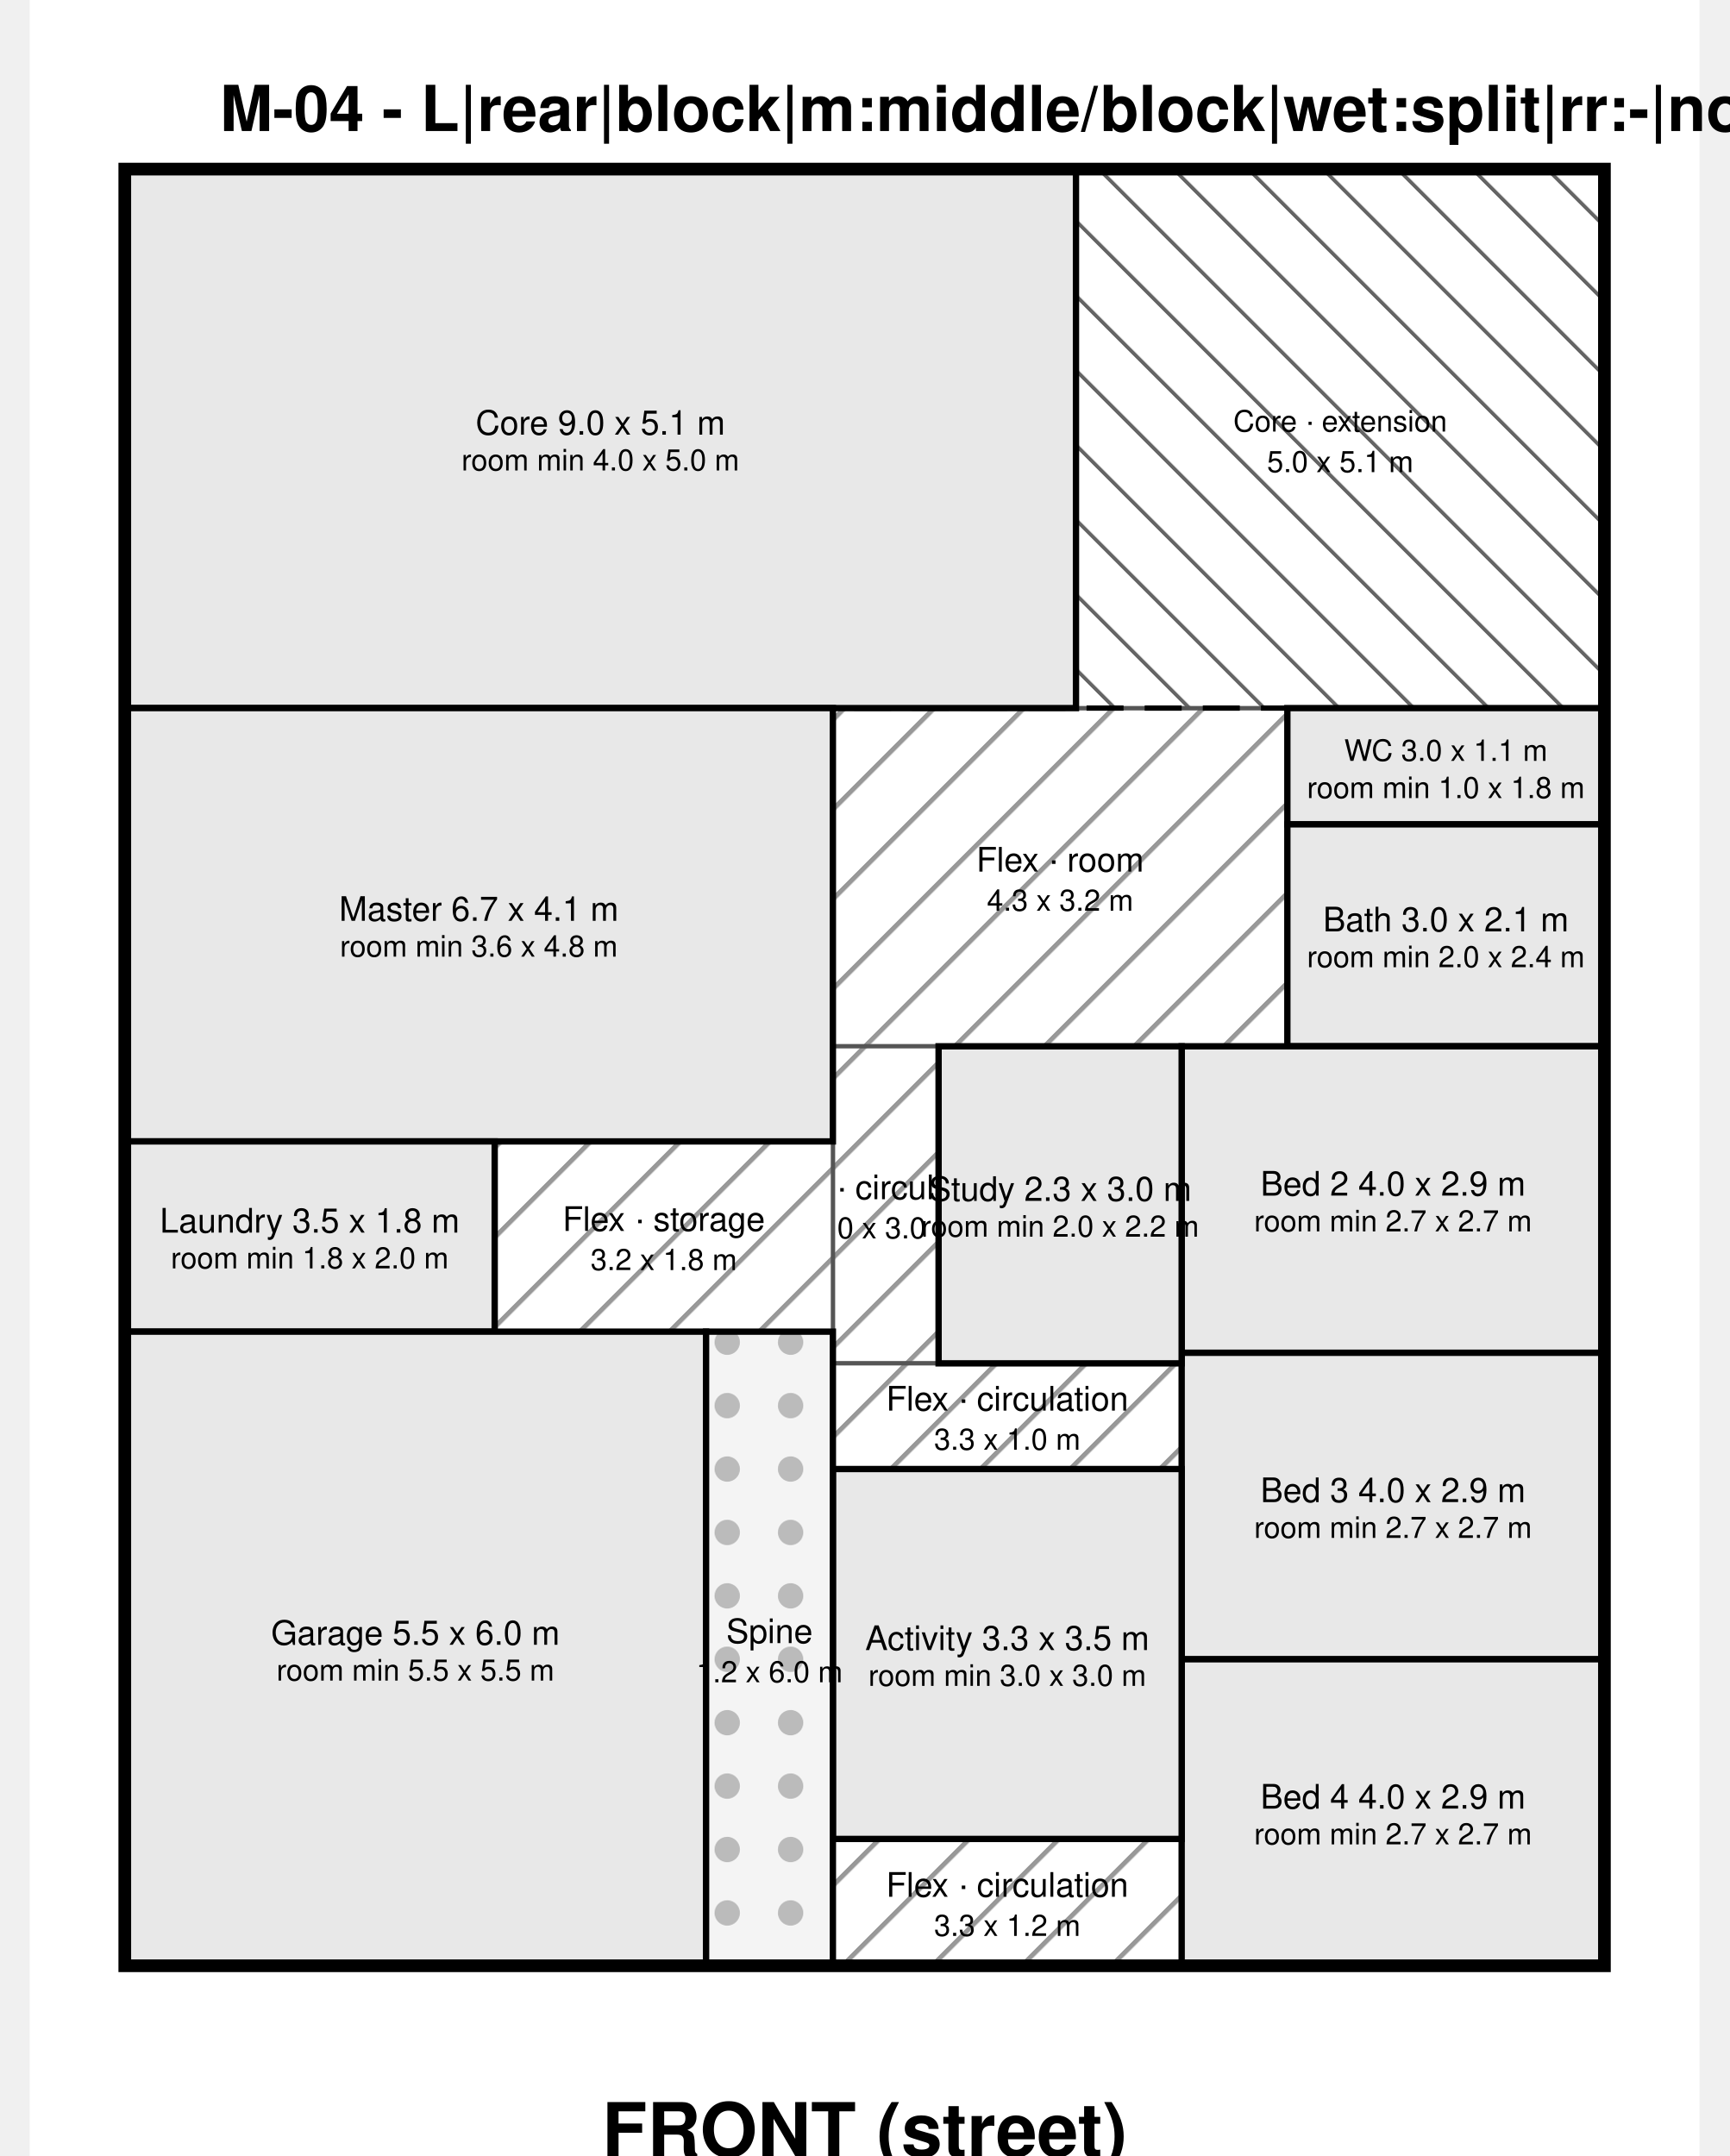
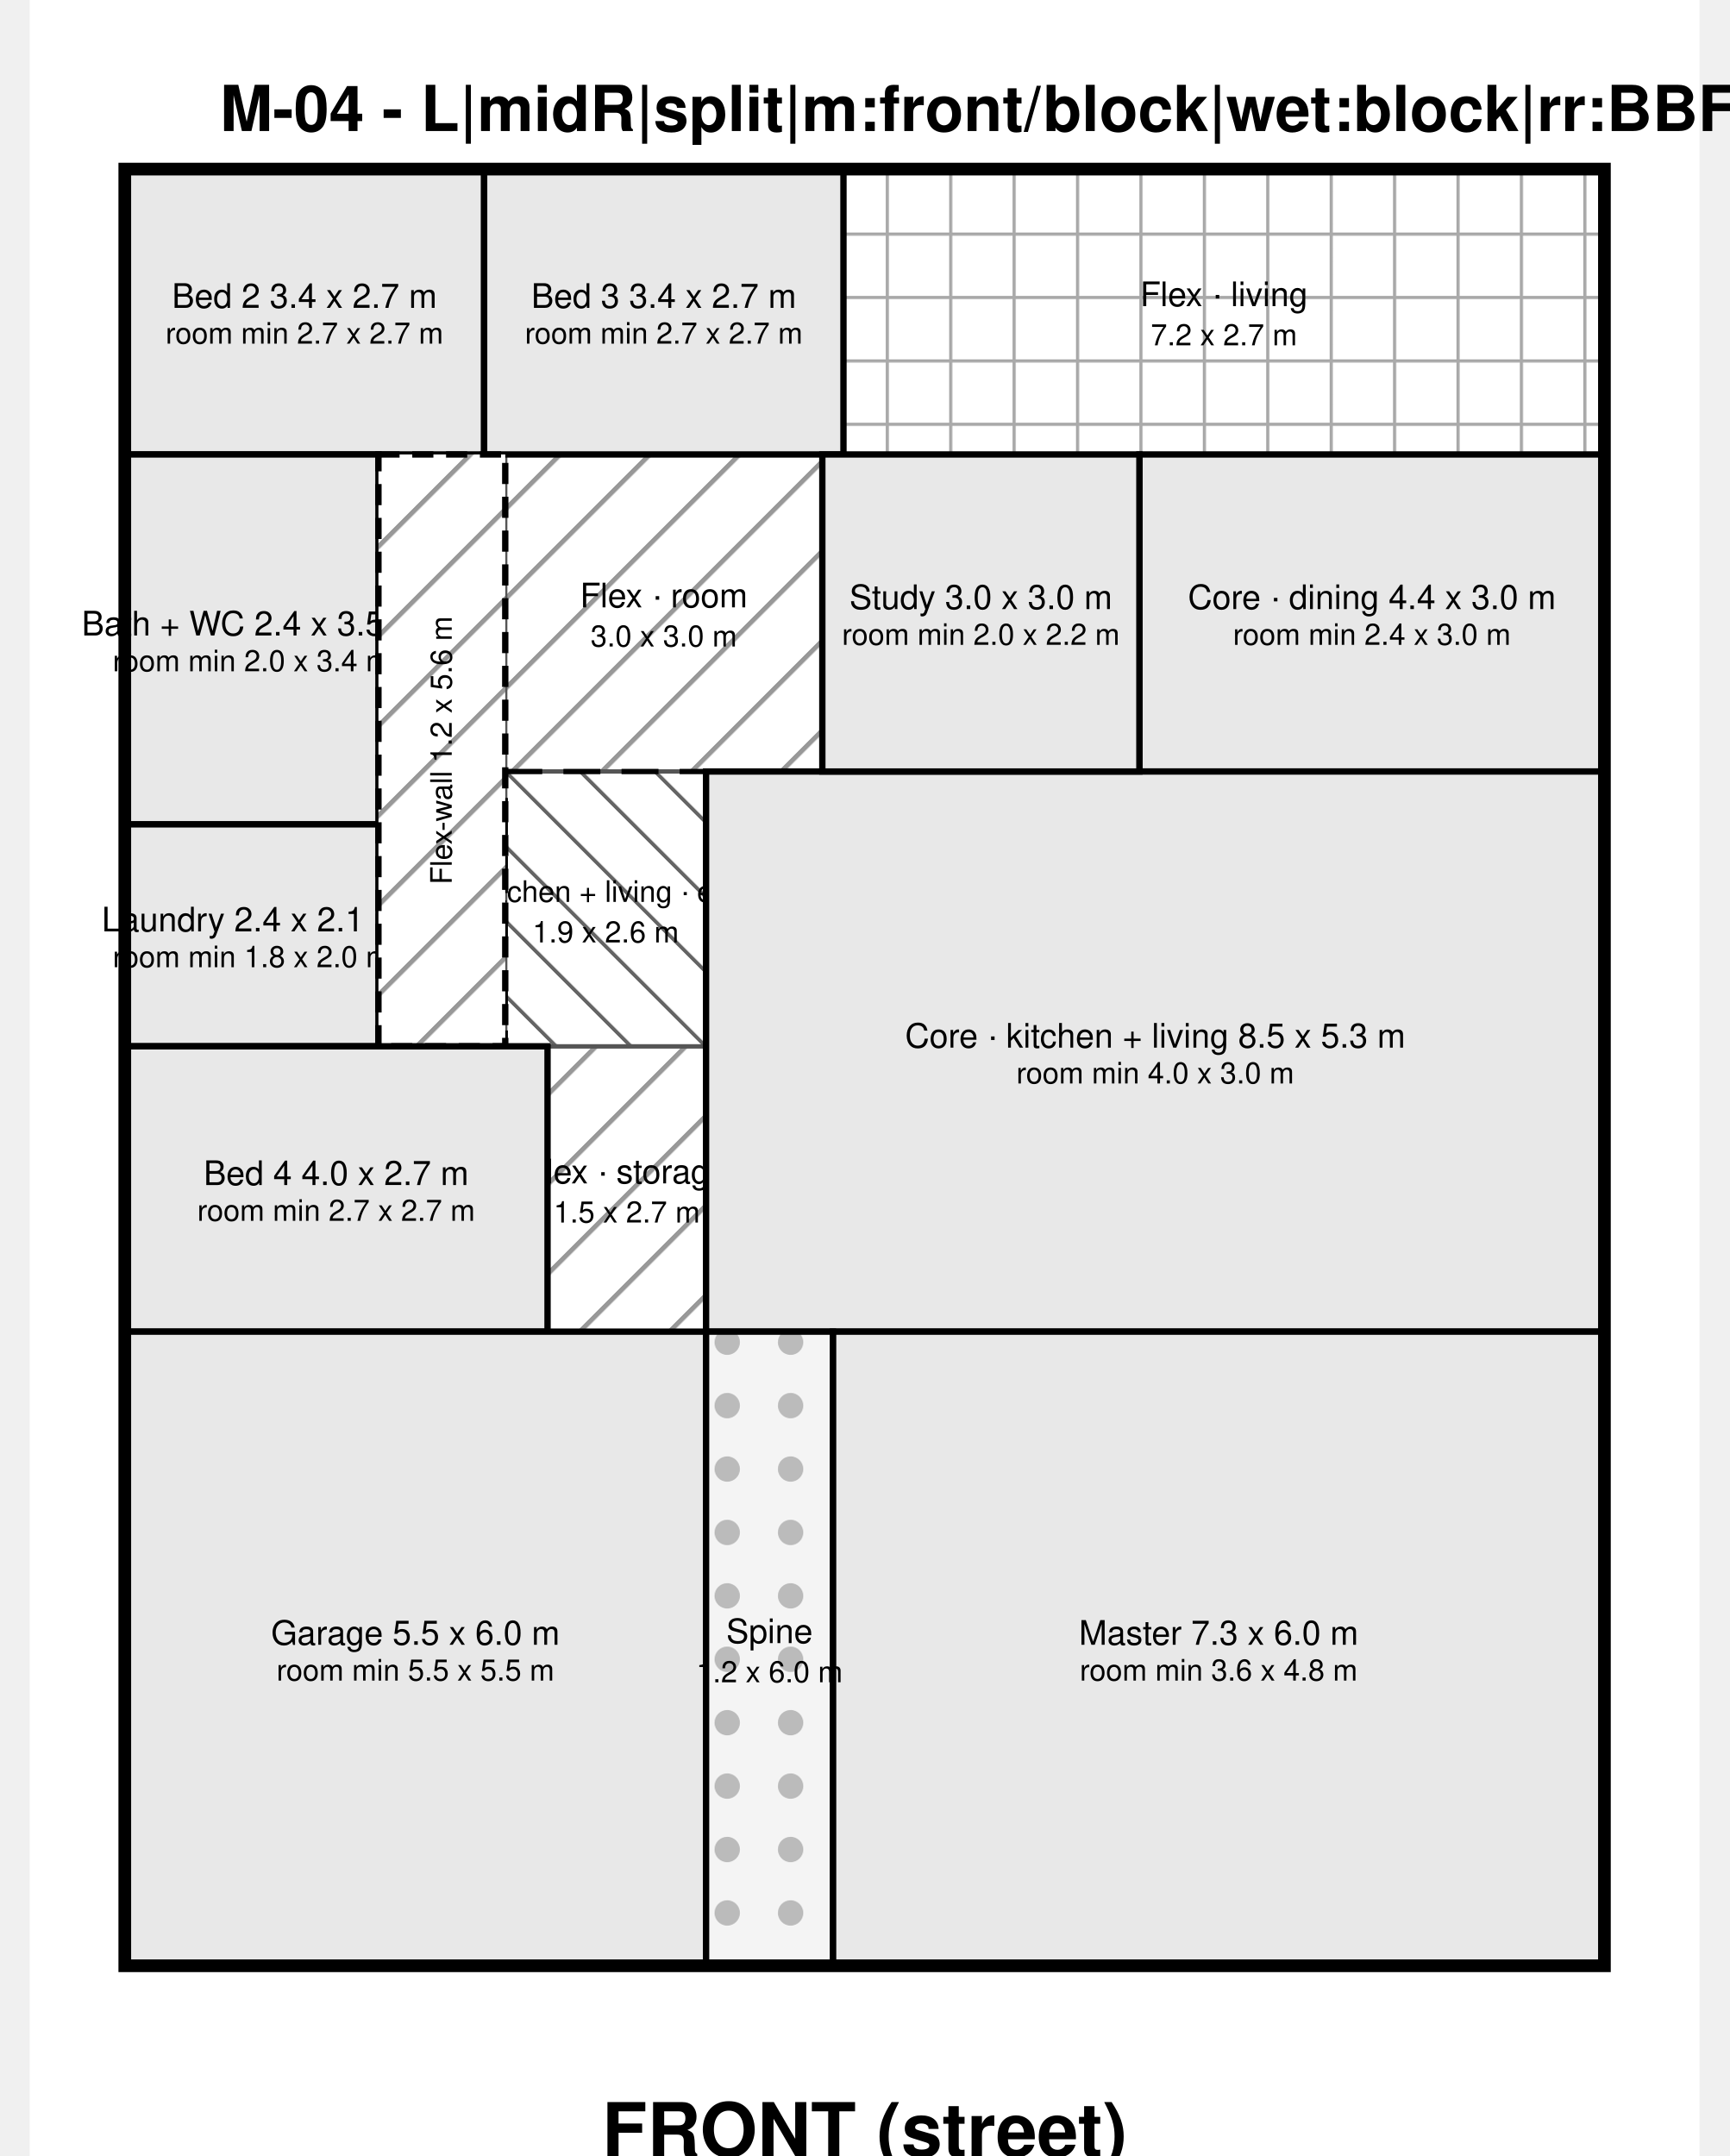
<svg xmlns="http://www.w3.org/2000/svg" width="790" height="985" viewBox="-900 -1600 15800 20400" font-family="Helvetica, Arial, sans-serif" fill="#000">
  <defs>
    <pattern id="hatch" width="600" height="600" patternUnits="userSpaceOnUse" patternTransform="rotate(45)">
      <rect width="600" height="600" fill="#ffffff" />
      <line x1="0" y1="0" x2="0" y2="600" stroke="#999" stroke-width="90" />
    </pattern>
    <pattern id="hatch2" width="500" height="500" patternUnits="userSpaceOnUse" patternTransform="rotate(-45)">
      <rect width="500" height="500" fill="#ffffff" />
      <line x1="0" y1="0" x2="0" y2="500" stroke="#666" stroke-width="70" />
    </pattern>
    <pattern id="hatch3" width="600" height="600" patternUnits="userSpaceOnUse">
      <rect width="600" height="600" fill="#ffffff" />
      <line x1="0" y1="0" x2="0" y2="600" stroke="#aaa" stroke-width="60" />
      <line x1="0" y1="0" x2="600" y2="0" stroke="#aaa" stroke-width="60" />
    </pattern>
    <pattern id="dots" width="600" height="600" patternUnits="userSpaceOnUse">
      <rect width="600" height="600" fill="#f4f4f4" />
      <circle cx="300" cy="300" r="120" fill="#bbb" />
    </pattern>
  </defs>
  <rect x="-900" y="-1600" width="15800" height="20400" fill="#ffffff" />
-   <text x="900" y="-360" font-size="600" font-weight="bold">M-04 - L|rear|block|m:middle/block|wet:split|rr:-|nofw|v3</text>
+   <text x="900" y="-360" font-size="600" font-weight="bold">M-04 - L|midR|split|m:front/block|wet:block|rr:BBF|fw|v0</text>
  <g>
-     <rect x="6700" y="5100" width="4300" height="3200" fill="url(#hatch)" stroke="#555" stroke-width="40" />
-     <text x="8850" y="6540" font-size="320" text-anchor="middle" dominant-baseline="middle">Flex · room</text>
-     <text x="8850" y="6924" font-size="280" text-anchor="middle" dominant-baseline="middle">4.3 x 3.2 m</text>
+     <rect x="6800" y="0" width="7200" height="2700" fill="url(#hatch3)" stroke="#555" stroke-width="40" />
+     <text x="10400" y="1190" font-size="320" text-anchor="middle" dominant-baseline="middle">Flex · living</text>
+     <text x="10400" y="1574" font-size="280" text-anchor="middle" dominant-baseline="middle">7.2 x 2.7 m</text>
  </g>
  <g>
-     <rect x="6700" y="8300" width="1000" height="3000" fill="url(#hatch)" stroke="#555" stroke-width="40" />
-     <text x="7200" y="9640" font-size="320" text-anchor="middle" dominant-baseline="middle">Flex · circulation</text>
-     <text x="7200" y="10024" font-size="280" text-anchor="middle" dominant-baseline="middle">1.0 x 3.0 m</text>
+     <rect x="3600" y="2700" width="3000" height="3000" fill="url(#hatch)" stroke="#555" stroke-width="40" />
+     <text x="5100" y="4040" font-size="320" text-anchor="middle" dominant-baseline="middle">Flex · room</text>
+     <text x="5100" y="4424" font-size="280" text-anchor="middle" dominant-baseline="middle">3.0 x 3.0 m</text>
  </g>
  <g>
-     <rect x="3500" y="9200" width="3200" height="1800" fill="url(#hatch)" stroke="#555" stroke-width="40" />
-     <text x="5100" y="9940" font-size="320" text-anchor="middle" dominant-baseline="middle">Flex · storage</text>
-     <text x="5100" y="10324" font-size="280" text-anchor="middle" dominant-baseline="middle">3.2 x 1.8 m</text>
+     <rect x="4000" y="8300" width="1500" height="2700" fill="url(#hatch)" stroke="#555" stroke-width="40" />
+     <text x="4750" y="9490" font-size="320" text-anchor="middle" dominant-baseline="middle">Flex · storage</text>
+     <text x="4750" y="9874" font-size="280" text-anchor="middle" dominant-baseline="middle">1.5 x 2.7 m</text>
  </g>
  <g>
-     <rect x="6700" y="11300" width="3300" height="1000" fill="url(#hatch)" stroke="#555" stroke-width="40" />
-     <text x="8350" y="11640" font-size="320" text-anchor="middle" dominant-baseline="middle">Flex · circulation</text>
-     <text x="8350" y="12024" font-size="280" text-anchor="middle" dominant-baseline="middle">3.3 x 1.0 m</text>
+     <rect x="3600" y="5700" width="1900" height="2600" fill="url(#hatch2)" stroke="#555" stroke-width="40" />
+     <text x="4550" y="6840" font-size="280" text-anchor="middle" dominant-baseline="middle">Core · kitchen + living · extension</text>
+     <text x="4550" y="7224" font-size="280" text-anchor="middle" dominant-baseline="middle">1.9 x 2.6 m</text>
+     <rect x="3600" y="5700" width="10400" height="5300" fill="none" stroke="#000" stroke-width="50" stroke-dasharray="350 200" />
  </g>
  <g>
-     <rect x="6700" y="15800" width="3300" height="1200" fill="url(#hatch)" stroke="#555" stroke-width="40" />
-     <text x="8350" y="16240" font-size="320" text-anchor="middle" dominant-baseline="middle">Flex · circulation</text>
-     <text x="8350" y="16624" font-size="280" text-anchor="middle" dominant-baseline="middle">3.3 x 1.2 m</text>
+     <rect x="0" y="0" width="3400" height="2700" fill="#e8e8e8" stroke="#000" stroke-width="60" />
+     <text x="1700" y="1206" font-size="320" text-anchor="middle" dominant-baseline="middle">Bed 2 3.4 x 2.7 m</text>
+     <text x="1700" y="1558" font-size="280" text-anchor="middle" dominant-baseline="middle">room min 2.7 x 2.7 m</text>
  </g>
  <g>
-     <rect x="9000" y="0" width="5000" height="5100" fill="url(#hatch2)" stroke="#555" stroke-width="40" />
-     <text x="11500" y="2390" font-size="280" text-anchor="middle" dominant-baseline="middle">Core · extension</text>
-     <text x="11500" y="2774" font-size="280" text-anchor="middle" dominant-baseline="middle">5.0 x 5.1 m</text>
-     <rect x="0" y="0" width="14000" height="5100" fill="none" stroke="#000" stroke-width="50" stroke-dasharray="350 200" />
+     <rect x="3400" y="0" width="3400" height="2700" fill="#e8e8e8" stroke="#000" stroke-width="60" />
+     <text x="5100" y="1206" font-size="320" text-anchor="middle" dominant-baseline="middle">Bed 3 3.4 x 2.7 m</text>
+     <text x="5100" y="1558" font-size="280" text-anchor="middle" dominant-baseline="middle">room min 2.7 x 2.7 m</text>
  </g>
  <g>
-     <rect x="0" y="0" width="9000" height="5100" fill="#e8e8e8" stroke="#000" stroke-width="60" />
-     <text x="4500" y="2406" font-size="320" text-anchor="middle" dominant-baseline="middle">Core 9.0 x 5.1 m</text>
-     <text x="4500" y="2758" font-size="280" text-anchor="middle" dominant-baseline="middle">room min 4.0 x 5.0 m</text>
+     <rect x="0" y="2700" width="2400" height="3500" fill="#e8e8e8" stroke="#000" stroke-width="60" />
+     <text x="1200" y="4306" font-size="320" text-anchor="middle" dominant-baseline="middle">Bath + WC 2.4 x 3.5 m</text>
+     <text x="1200" y="4658" font-size="280" text-anchor="middle" dominant-baseline="middle">room min 2.0 x 3.4 m</text>
  </g>
  <g>
-     <rect x="0" y="5100" width="6700" height="4100" fill="#e8e8e8" stroke="#000" stroke-width="60" />
-     <text x="3350" y="7006" font-size="320" text-anchor="middle" dominant-baseline="middle">Master 6.7 x 4.1 m</text>
-     <text x="3350" y="7358" font-size="280" text-anchor="middle" dominant-baseline="middle">room min 3.6 x 4.8 m</text>
+     <rect x="0" y="6200" width="2400" height="2100" fill="#e8e8e8" stroke="#000" stroke-width="60" />
+     <text x="1200" y="7106" font-size="320" text-anchor="middle" dominant-baseline="middle">Laundry 2.4 x 2.1 m</text>
+     <text x="1200" y="7458" font-size="280" text-anchor="middle" dominant-baseline="middle">room min 1.8 x 2.0 m</text>
  </g>
  <g>
-     <rect x="0" y="9200" width="3500" height="1800" fill="#e8e8e8" stroke="#000" stroke-width="60" />
-     <text x="1750" y="9956" font-size="320" text-anchor="middle" dominant-baseline="middle">Laundry 3.5 x 1.8 m</text>
-     <text x="1750" y="10308" font-size="280" text-anchor="middle" dominant-baseline="middle">room min 1.8 x 2.0 m</text>
+     <rect x="2400" y="2700" width="1200" height="5600" fill="url(#hatch)" stroke="#000" stroke-width="60" stroke-dasharray="200 120" />
+     <text transform="translate(3000 5500) rotate(-90)" font-size="280" text-anchor="middle" dominant-baseline="middle">Flex-wall 1.2 x 5.6 m</text>
+   </g>
+   <g>
+     <rect x="0" y="8300" width="4000" height="2700" fill="#e8e8e8" stroke="#000" stroke-width="60" />
+     <text x="2000" y="9506" font-size="320" text-anchor="middle" dominant-baseline="middle">Bed 4 4.0 x 2.7 m</text>
+     <text x="2000" y="9858" font-size="280" text-anchor="middle" dominant-baseline="middle">room min 2.7 x 2.7 m</text>
  </g>
  <g>
    <rect x="0" y="11000" width="5500" height="6000" fill="#e8e8e8" stroke="#000" stroke-width="60" />
    <text x="2750" y="13856" font-size="320" text-anchor="middle" dominant-baseline="middle">Garage 5.5 x 6.0 m</text>
    <text x="2750" y="14208" font-size="280" text-anchor="middle" dominant-baseline="middle">room min 5.5 x 5.5 m</text>
  </g>
  <g>
-     <rect x="11000" y="5100" width="3000" height="1100" fill="#e8e8e8" stroke="#000" stroke-width="60" />
-     <text x="12500" y="5506" font-size="280" text-anchor="middle" dominant-baseline="middle">WC 3.0 x 1.1 m</text>
-     <text x="12500" y="5858" font-size="280" text-anchor="middle" dominant-baseline="middle">room min 1.0 x 1.8 m</text>
+     <rect x="9600" y="2700" width="4400" height="3000" fill="#e8e8e8" stroke="#000" stroke-width="60" />
+     <text x="11800" y="4056" font-size="320" text-anchor="middle" dominant-baseline="middle">Core · dining 4.4 x 3.0 m</text>
+     <text x="11800" y="4408" font-size="280" text-anchor="middle" dominant-baseline="middle">room min 2.4 x 3.0 m</text>
  </g>
  <g>
-     <rect x="11000" y="6200" width="3000" height="2100" fill="#e8e8e8" stroke="#000" stroke-width="60" />
-     <text x="12500" y="7106" font-size="320" text-anchor="middle" dominant-baseline="middle">Bath 3.0 x 2.1 m</text>
-     <text x="12500" y="7458" font-size="280" text-anchor="middle" dominant-baseline="middle">room min 2.0 x 2.4 m</text>
+     <rect x="5500" y="5700" width="8500" height="5300" fill="#e8e8e8" stroke="#000" stroke-width="60" />
+     <text x="9750" y="8206" font-size="320" text-anchor="middle" dominant-baseline="middle">Core · kitchen + living 8.5 x 5.3 m</text>
+     <text x="9750" y="8558" font-size="280" text-anchor="middle" dominant-baseline="middle">room min 4.0 x 3.0 m</text>
  </g>
  <g>
-     <rect x="10000" y="8300" width="4000" height="2900" fill="#e8e8e8" stroke="#000" stroke-width="60" />
-     <text x="12000" y="9606" font-size="320" text-anchor="middle" dominant-baseline="middle">Bed 2 4.0 x 2.9 m</text>
-     <text x="12000" y="9958" font-size="280" text-anchor="middle" dominant-baseline="middle">room min 2.7 x 2.7 m</text>
+     <rect x="6700" y="11000" width="7300" height="6000" fill="#e8e8e8" stroke="#000" stroke-width="60" />
+     <text x="10350" y="13856" font-size="320" text-anchor="middle" dominant-baseline="middle">Master 7.3 x 6.0 m</text>
+     <text x="10350" y="14208" font-size="280" text-anchor="middle" dominant-baseline="middle">room min 3.6 x 4.8 m</text>
  </g>
  <g>
-     <rect x="10000" y="11200" width="4000" height="2900" fill="#e8e8e8" stroke="#000" stroke-width="60" />
-     <text x="12000" y="12506" font-size="320" text-anchor="middle" dominant-baseline="middle">Bed 3 4.0 x 2.9 m</text>
-     <text x="12000" y="12858" font-size="280" text-anchor="middle" dominant-baseline="middle">room min 2.7 x 2.7 m</text>
-   </g>
-   <g>
-     <rect x="10000" y="14100" width="4000" height="2900" fill="#e8e8e8" stroke="#000" stroke-width="60" />
-     <text x="12000" y="15406" font-size="320" text-anchor="middle" dominant-baseline="middle">Bed 4 4.0 x 2.9 m</text>
-     <text x="12000" y="15758" font-size="280" text-anchor="middle" dominant-baseline="middle">room min 2.7 x 2.7 m</text>
-   </g>
-   <g>
-     <rect x="6700" y="12300" width="3300" height="3500" fill="#e8e8e8" stroke="#000" stroke-width="60" />
-     <text x="8350" y="13906" font-size="320" text-anchor="middle" dominant-baseline="middle">Activity 3.3 x 3.5 m</text>
-     <text x="8350" y="14258" font-size="280" text-anchor="middle" dominant-baseline="middle">room min 3.0 x 3.0 m</text>
-   </g>
-   <g>
-     <rect x="7700" y="8300" width="2300" height="3000" fill="#e8e8e8" stroke="#000" stroke-width="60" />
-     <text x="8850" y="9656" font-size="320" text-anchor="middle" dominant-baseline="middle">Study 2.3 x 3.0 m</text>
-     <text x="8850" y="10008" font-size="280" text-anchor="middle" dominant-baseline="middle">room min 2.0 x 2.2 m</text>
+     <rect x="6600" y="2700" width="3000" height="3000" fill="#e8e8e8" stroke="#000" stroke-width="60" />
+     <text x="8100" y="4056" font-size="320" text-anchor="middle" dominant-baseline="middle">Study 3.0 x 3.0 m</text>
+     <text x="8100" y="4408" font-size="280" text-anchor="middle" dominant-baseline="middle">room min 2.0 x 2.2 m</text>
  </g>
  <g>
    <rect x="5500" y="11000" width="1200" height="6000" fill="url(#dots)" stroke="#000" stroke-width="60" />
    <text x="6100" y="13840" font-size="320" text-anchor="middle" dominant-baseline="middle">Spine</text>
    <text x="6100" y="14224" font-size="280" text-anchor="middle" dominant-baseline="middle">1.2 x 6.0 m</text>
  </g>
  <rect x="0" y="0" width="14000" height="17000" fill="none" stroke="#000" stroke-width="120" />
  <text x="7000" y="18800" font-size="700" text-anchor="middle" font-weight="bold">FRONT (street)</text>
</svg>
